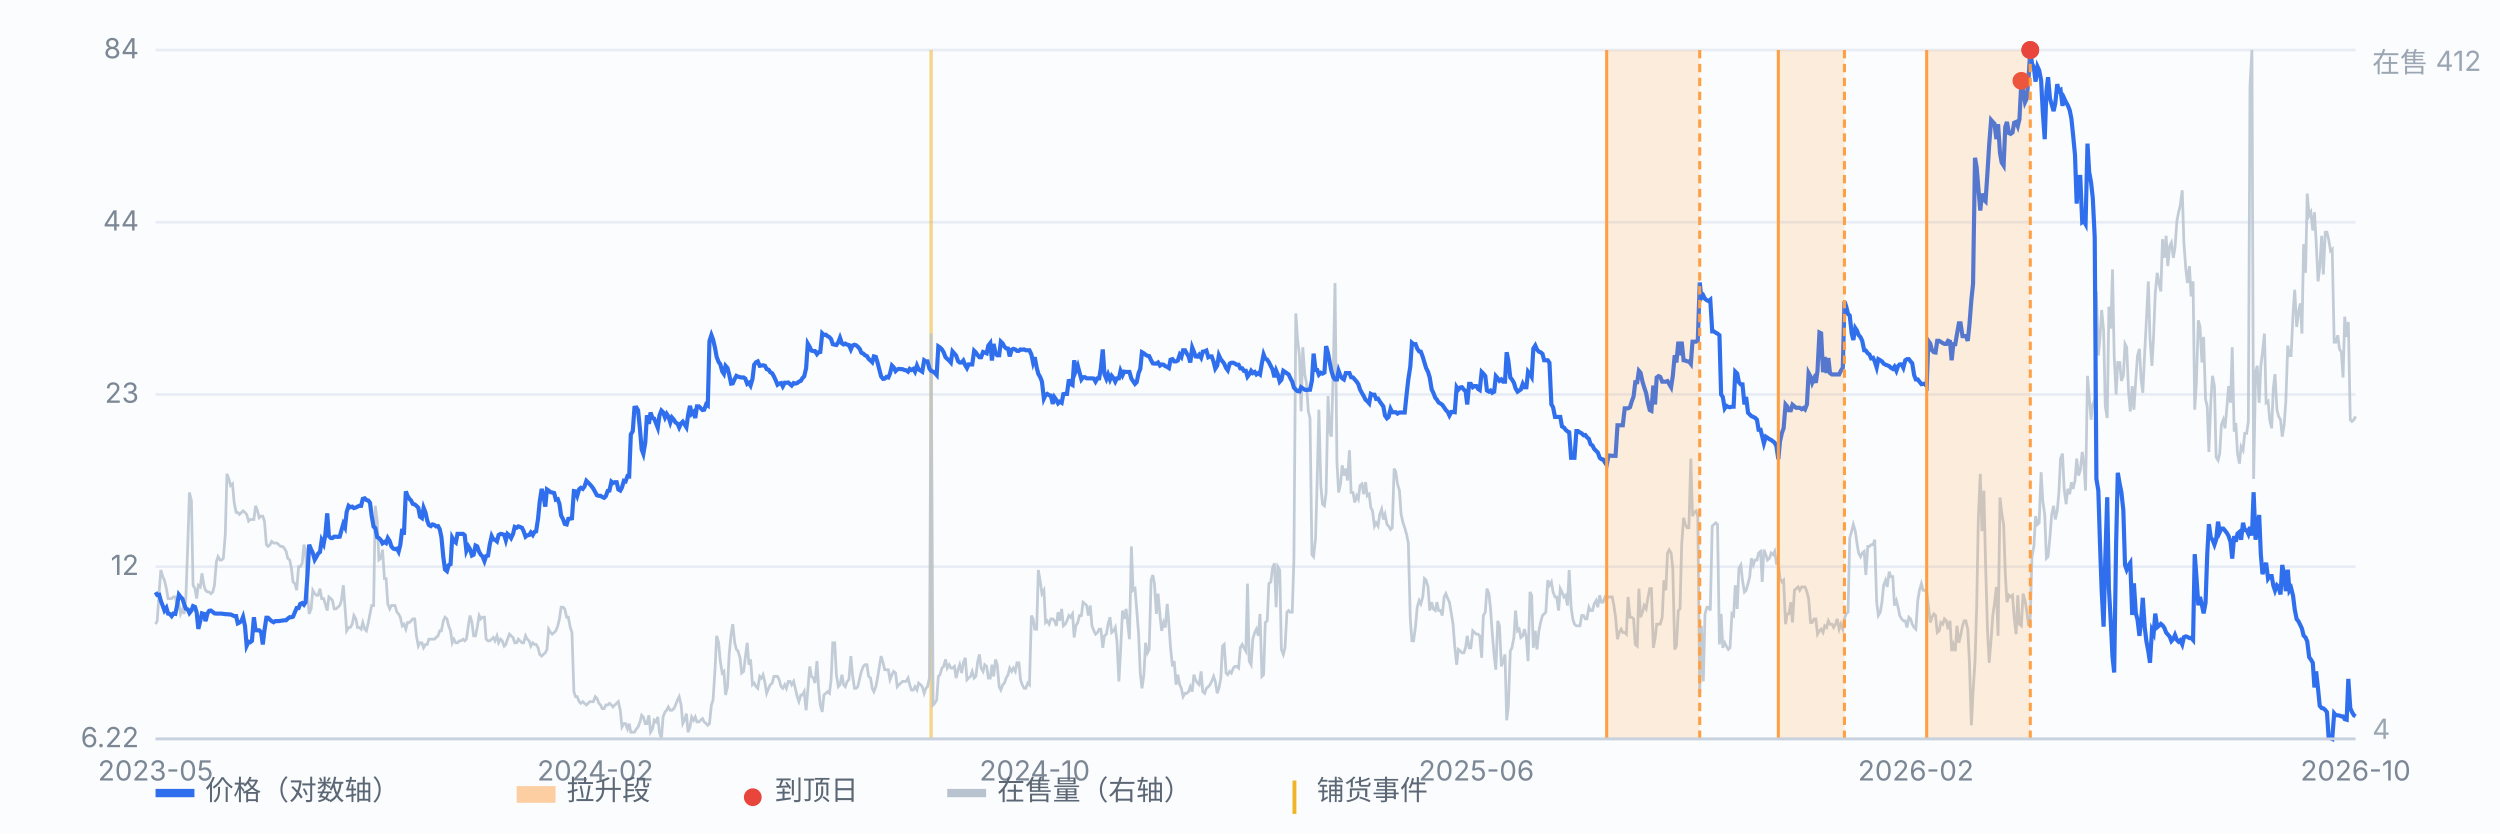
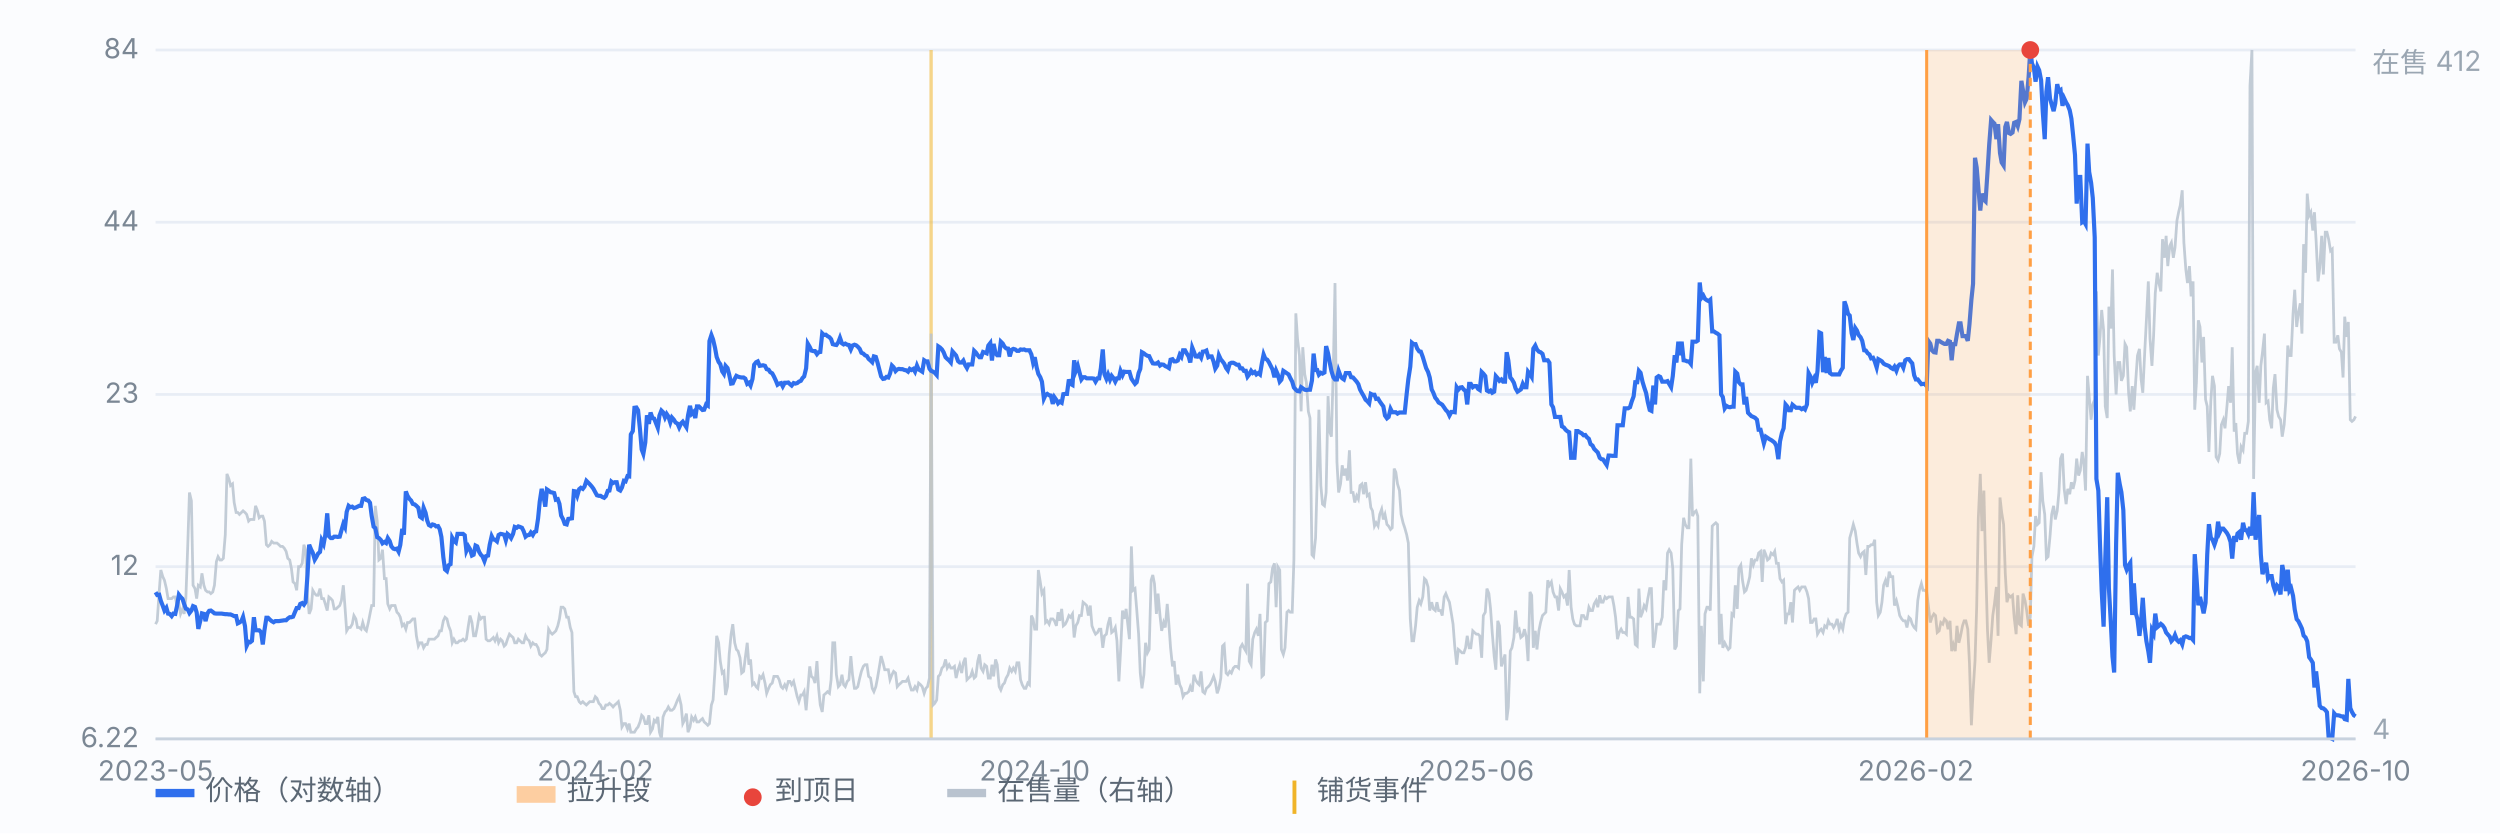
<svg xmlns="http://www.w3.org/2000/svg" viewBox="0 0 900 300" preserveAspectRatio="xMidYMid meet" style="width:100%;max-width:900px;height:auto;display:block" font-family="-apple-system,Segoe UI,Microsoft YaHei,sans-serif" font-size="10">
  <rect x="0" y="0" width="900" height="300" fill="#fbfcfe" />
  <line x1="56" y1="266.0" x2="848" y2="266.0" stroke="#e8edf5" stroke-width="1" />
  <text x="50" y="269.0" text-anchor="end" fill="#7b8794">6.22</text>
  <line x1="56" y1="204.0" x2="848" y2="204.0" stroke="#e8edf5" stroke-width="1" />
  <text x="50" y="207.0" text-anchor="end" fill="#7b8794">12</text>
  <line x1="56" y1="142.0" x2="848" y2="142.0" stroke="#e8edf5" stroke-width="1" />
  <text x="50" y="145.0" text-anchor="end" fill="#7b8794">23</text>
  <line x1="56" y1="80.0" x2="848" y2="80.0" stroke="#e8edf5" stroke-width="1" />
  <text x="50" y="83.0" text-anchor="end" fill="#7b8794">44</text>
  <line x1="56" y1="18.0" x2="848" y2="18.0" stroke="#e8edf5" stroke-width="1" />
  <text x="50" y="21.0" text-anchor="end" fill="#7b8794">84</text>
  <line x1="335.2" y1="18" x2="335.2" y2="266" stroke="#f0b429" stroke-width="1.2" opacity="0.55" />
  <path d="M56.0 224.7 L56.6 223.5 L57.3 213.1 L57.9 205.2 L58.6 207.6 L59.2 208.9 L59.9 211.9 L60.5 215.5 L61.1 215.5 L61.8 215.5 L62.4 214.9 L63.1 214.9 L63.7 218.0 L64.4 217.4 L65.0 221.0 L65.7 219.2 L66.3 221.0 L66.9 215.5 L67.6 196.1 L68.2 177.3 L68.9 180.3 L69.5 210.7 L70.2 211.9 L70.8 215.5 L71.4 210.7 L72.1 211.3 L72.7 206.4 L73.4 210.7 L74.0 212.5 L74.7 213.1 L75.3 213.1 L75.9 213.7 L76.6 213.1 L77.2 210.7 L77.9 202.2 L78.5 200.4 L79.2 201.6 L79.8 201.6 L80.4 201.0 L81.1 192.5 L81.7 170.6 L82.4 172.4 L83.0 174.8 L83.7 174.2 L84.3 180.9 L85.0 184.5 L85.6 184.5 L86.2 185.2 L86.9 184.5 L87.5 183.9 L88.2 184.5 L88.8 185.2 L89.5 187.6 L90.1 187.0 L90.7 187.0 L91.4 187.0 L92.0 182.1 L92.7 183.9 L93.3 186.4 L94.0 185.8 L94.6 185.8 L95.2 187.6 L95.9 196.1 L96.5 196.7 L97.2 196.1 L97.8 194.9 L98.5 195.5 L99.1 195.5 L99.7 195.5 L100.4 196.1 L101.0 196.7 L101.7 196.7 L102.3 197.3 L103.0 198.5 L103.6 201.0 L104.3 201.6 L104.9 204.6 L105.5 209.5 L106.2 210.1 L106.8 212.5 L107.5 204.0 L108.1 204.0 L108.8 202.8 L109.4 196.1 L110.0 197.9 L110.7 214.3 L111.3 221.0 L112.0 219.2 L112.6 212.5 L113.3 213.7 L113.9 214.3 L114.5 214.3 L115.2 211.9 L115.8 215.5 L116.5 215.5 L117.1 217.4 L117.8 219.8 L118.4 214.9 L119.1 215.5 L119.7 216.2 L120.3 219.2 L121.0 219.2 L121.6 218.6 L122.3 218.0 L122.9 216.2 L123.6 210.7 L124.2 218.6 L124.8 227.1 L125.5 225.9 L126.1 225.9 L126.8 224.7 L127.4 221.6 L128.1 222.8 L128.7 225.9 L129.3 225.9 L130.0 226.5 L130.6 224.1 L131.3 226.5 L131.9 227.1 L132.6 224.1 L133.2 221.0 L133.8 218.0 L134.5 218.0 L135.1 182.1 L135.8 187.6 L136.4 201.6 L137.1 201.0 L137.7 197.9 L138.4 208.3 L139.0 208.3 L139.6 217.4 L140.3 219.2 L140.9 218.0 L141.6 218.0 L142.2 218.0 L142.9 220.4 L143.5 221.0 L144.1 222.2 L144.8 225.3 L145.4 224.7 L146.1 226.5 L146.7 224.1 L147.4 224.1 L148.0 223.5 L148.6 222.8 L149.3 222.8 L149.9 228.9 L150.6 232.6 L151.2 231.4 L151.9 231.4 L152.5 233.2 L153.2 232.0 L153.8 232.0 L154.4 230.1 L155.1 230.1 L155.7 230.1 L156.4 230.1 L157.0 229.5 L157.7 228.9 L158.3 227.1 L158.9 227.1 L159.6 223.5 L160.2 222.2 L160.9 222.8 L161.5 225.3 L162.2 227.1 L162.8 231.4 L163.4 230.1 L164.1 231.4 L164.7 231.4 L165.4 230.7 L166.0 230.7 L166.7 230.1 L167.3 230.7 L167.9 230.1 L168.6 225.3 L169.2 221.6 L169.9 224.1 L170.5 228.9 L171.2 228.9 L171.8 225.9 L172.5 221.6 L173.1 222.8 L173.7 222.2 L174.4 222.2 L175.0 230.1 L175.7 230.7 L176.3 230.7 L177.0 230.1 L177.6 229.5 L178.2 230.7 L178.9 228.9 L179.5 231.4 L180.2 230.1 L180.8 230.7 L181.5 232.6 L182.1 232.0 L182.7 230.1 L183.4 228.3 L184.0 228.9 L184.7 229.5 L185.3 231.4 L186.0 231.4 L186.6 230.1 L187.2 230.7 L187.9 231.4 L188.5 231.4 L189.2 228.9 L189.8 230.1 L190.5 230.7 L191.1 232.6 L191.8 231.4 L192.4 232.0 L193.0 232.0 L193.7 233.2 L194.3 235.6 L195.0 236.2 L195.6 235.6 L196.3 235.0 L196.9 233.8 L197.5 226.5 L198.2 227.7 L198.8 228.3 L199.5 227.7 L200.1 227.1 L200.8 225.3 L201.4 222.8 L202.0 218.6 L202.7 218.6 L203.3 219.2 L204.0 222.2 L204.6 222.2 L205.3 225.9 L205.9 227.7 L206.6 249.0 L207.2 250.8 L207.8 250.8 L208.5 252.6 L209.1 253.2 L209.8 252.6 L210.4 253.2 L211.1 253.8 L211.7 253.2 L212.3 252.6 L213.0 252.6 L213.6 252.6 L214.3 250.8 L214.9 251.4 L215.6 253.2 L216.2 253.8 L216.8 255.1 L217.5 255.1 L218.1 253.8 L218.8 253.8 L219.4 253.2 L220.1 253.8 L220.7 254.5 L221.3 253.8 L222.0 253.2 L222.6 252.6 L223.3 255.7 L223.9 261.7 L224.6 260.5 L225.2 260.5 L225.9 262.4 L226.5 260.5 L227.1 263.6 L227.8 263.6 L228.4 263.6 L229.1 262.4 L229.7 261.7 L230.4 259.9 L231.0 257.5 L231.6 258.1 L232.3 260.5 L232.9 260.5 L233.6 257.5 L234.2 263.6 L234.9 262.4 L235.5 259.3 L236.1 259.9 L236.8 258.1 L237.4 263.6 L238.1 266.0 L238.7 258.1 L239.4 256.3 L240.0 255.7 L240.6 254.5 L241.3 255.7 L241.9 255.7 L242.6 255.1 L243.2 253.8 L243.9 252.0 L244.5 250.8 L245.2 253.8 L245.8 260.5 L246.4 259.3 L247.1 256.9 L247.7 263.6 L248.4 261.7 L249.0 258.1 L249.7 259.3 L250.3 258.1 L250.9 259.9 L251.6 259.9 L252.2 259.3 L252.9 258.7 L253.5 259.9 L254.2 260.5 L254.8 261.1 L255.4 260.5 L256.1 253.8 L256.7 252.0 L257.4 241.1 L258.0 228.9 L258.7 231.4 L259.3 238.0 L260.0 242.3 L260.6 241.7 L261.2 250.2 L261.9 247.2 L262.5 235.6 L263.2 228.3 L263.8 224.7 L264.5 231.4 L265.1 233.8 L265.7 234.4 L266.4 236.8 L267.0 242.3 L267.7 241.7 L268.3 236.8 L269.0 231.4 L269.6 239.3 L270.2 237.4 L270.9 246.5 L271.5 245.9 L272.2 247.2 L272.8 247.8 L273.5 243.5 L274.1 244.1 L274.7 242.9 L275.4 245.9 L276.0 249.6 L276.7 247.8 L277.3 246.5 L278.0 245.9 L278.6 243.5 L279.3 243.5 L279.9 243.5 L280.5 244.7 L281.2 247.2 L281.8 247.8 L282.5 246.5 L283.1 247.8 L283.8 245.3 L284.4 245.3 L285.0 246.5 L285.7 245.3 L286.3 247.8 L287.0 250.8 L287.6 252.6 L288.3 250.2 L288.9 250.2 L289.5 249.0 L290.2 255.7 L290.8 248.4 L291.5 239.9 L292.1 243.5 L292.8 244.1 L293.4 245.9 L294.1 238.0 L294.7 247.8 L295.3 253.8 L296.0 256.3 L296.6 250.2 L297.3 249.6 L297.9 249.0 L298.6 249.6 L299.2 244.7 L299.8 231.4 L300.5 231.4 L301.1 242.9 L301.8 247.2 L302.4 246.5 L303.1 242.9 L303.7 246.5 L304.3 247.2 L305.0 245.3 L305.6 244.7 L306.3 236.2 L306.9 242.9 L307.6 247.8 L308.2 247.8 L308.8 247.2 L309.5 244.1 L310.1 241.7 L310.8 239.9 L311.4 239.3 L312.1 239.3 L312.7 243.5 L313.4 244.1 L314.0 247.8 L314.6 249.0 L315.3 247.2 L315.9 244.1 L316.6 239.9 L317.2 236.2 L317.9 238.6 L318.5 241.1 L319.1 241.1 L319.8 241.1 L320.4 244.7 L321.1 242.9 L321.7 241.7 L322.4 242.3 L323.0 247.2 L323.6 246.5 L324.3 245.9 L324.9 245.3 L325.6 245.3 L326.2 245.3 L326.9 244.1 L327.5 246.5 L328.1 248.4 L328.8 248.4 L329.4 247.2 L330.1 248.4 L330.7 245.9 L331.4 246.5 L332.0 247.2 L332.7 249.6 L333.3 247.8 L333.9 247.2 L334.6 244.1 L335.2 120.1 L335.9 253.8 L336.5 253.2 L337.2 252.0 L337.8 243.5 L338.4 242.9 L339.1 240.5 L339.7 239.9 L340.4 237.4 L341.0 240.5 L341.7 239.3 L342.3 240.5 L342.9 240.5 L343.6 239.9 L344.2 244.1 L344.9 241.1 L345.5 239.3 L346.2 242.3 L346.8 238.6 L347.5 236.8 L348.1 244.7 L348.7 244.1 L349.4 243.5 L350.0 241.7 L350.7 244.1 L351.3 243.5 L352.0 238.0 L352.6 235.6 L353.2 240.5 L353.9 241.7 L354.5 239.3 L355.2 239.9 L355.8 244.1 L356.5 244.1 L357.1 239.3 L357.7 243.5 L358.4 237.4 L359.0 239.3 L359.7 247.2 L360.3 248.4 L361.0 246.5 L361.6 245.9 L362.2 244.1 L362.9 242.9 L363.5 240.5 L364.2 241.7 L364.8 240.5 L365.5 241.7 L366.1 238.6 L366.8 238.6 L367.4 244.7 L368.0 246.5 L368.7 247.8 L369.3 247.8 L370.0 245.9 L370.6 246.5 L371.3 221.6 L371.9 222.8 L372.5 226.5 L373.2 226.5 L373.8 205.2 L374.5 209.5 L375.1 213.7 L375.8 212.5 L376.4 224.1 L377.0 223.5 L377.7 224.7 L378.3 222.8 L379.0 222.8 L379.6 223.5 L380.3 225.3 L380.9 220.4 L381.5 223.5 L382.2 219.2 L382.8 225.3 L383.5 224.7 L384.1 223.5 L384.8 221.6 L385.4 222.2 L386.1 221.0 L386.7 229.5 L387.3 225.3 L388.0 224.1 L388.6 221.6 L389.3 221.6 L389.9 216.8 L390.6 217.4 L391.2 218.0 L391.8 221.6 L392.5 218.0 L393.1 225.3 L393.8 227.1 L394.4 228.3 L395.1 227.7 L395.7 226.5 L396.3 226.5 L397.0 233.2 L397.6 228.9 L398.3 228.3 L398.9 224.7 L399.6 222.2 L400.2 227.7 L400.9 227.1 L401.5 225.9 L402.1 230.7 L402.8 245.3 L403.4 234.4 L404.1 219.8 L404.7 222.8 L405.4 219.2 L406.0 224.7 L406.6 230.1 L407.3 196.7 L407.9 212.5 L408.6 211.9 L409.2 219.2 L409.9 228.3 L410.5 242.3 L411.1 247.8 L411.8 242.9 L412.4 231.4 L413.1 235.0 L413.7 233.8 L414.4 208.9 L415.0 207.0 L415.6 210.1 L416.3 221.0 L416.9 213.7 L417.6 221.6 L418.2 227.1 L418.9 224.1 L419.5 225.9 L420.2 217.4 L420.8 224.7 L421.4 233.2 L422.1 239.9 L422.7 238.0 L423.4 246.5 L424.0 242.9 L424.7 246.5 L425.3 247.8 L425.9 250.8 L426.6 249.6 L427.2 249.6 L427.9 249.0 L428.5 247.2 L429.2 249.0 L429.8 242.9 L430.4 244.7 L431.1 245.9 L431.7 246.5 L432.4 241.7 L433.0 249.0 L433.7 249.6 L434.3 247.8 L435.0 247.2 L435.6 246.5 L436.2 245.3 L436.9 243.5 L437.5 245.3 L438.2 249.6 L438.8 247.8 L439.5 244.1 L440.1 232.6 L440.7 232.0 L441.4 242.3 L442.0 242.9 L442.7 241.7 L443.3 242.3 L444.0 240.5 L444.6 239.9 L445.2 239.9 L445.9 240.5 L446.5 233.2 L447.2 232.0 L447.8 233.2 L448.5 234.4 L449.1 210.1 L449.7 238.0 L450.4 239.3 L451.0 230.1 L451.7 227.7 L452.3 226.5 L453.0 228.9 L453.6 221.0 L454.3 243.5 L454.9 242.9 L455.5 224.1 L456.2 223.5 L456.8 210.1 L457.5 209.5 L458.1 204.6 L458.8 202.8 L459.4 218.6 L460.0 204.0 L460.7 205.2 L461.3 233.8 L462.0 235.6 L462.6 233.2 L463.3 220.4 L463.9 219.8 L464.5 220.4 L465.2 220.4 L465.8 201.6 L466.5 112.8 L467.1 121.9 L467.8 128.0 L468.4 148.1 L469.0 125.0 L469.7 134.7 L470.3 137.7 L471.0 148.1 L471.6 150.5 L472.3 199.7 L472.9 200.4 L473.6 193.7 L474.2 172.4 L474.8 147.5 L475.5 174.8 L476.1 181.5 L476.8 182.1 L477.4 177.3 L478.1 142.6 L478.7 155.4 L479.3 157.2 L480.0 132.3 L480.6 101.9 L481.3 166.3 L481.9 177.3 L482.6 174.2 L483.2 167.5 L483.8 171.2 L484.5 168.7 L485.1 173.0 L485.8 162.1 L486.4 177.3 L487.1 177.3 L487.7 180.9 L488.4 178.5 L489.0 179.7 L489.6 174.8 L490.3 174.2 L490.9 177.9 L491.6 173.6 L492.2 178.5 L492.9 177.9 L493.5 182.7 L494.1 183.9 L494.8 189.4 L495.4 188.2 L496.1 189.4 L496.7 185.2 L497.4 183.3 L498.0 187.0 L498.6 185.2 L499.3 188.8 L499.9 189.4 L500.6 190.6 L501.2 190.0 L501.9 168.7 L502.5 170.0 L503.1 174.2 L503.8 176.6 L504.4 185.2 L505.1 188.2 L505.7 190.0 L506.4 192.5 L507.0 195.5 L507.7 222.8 L508.3 230.7 L508.9 230.7 L509.6 225.3 L510.2 218.6 L510.9 216.2 L511.5 217.4 L512.2 214.9 L512.8 208.3 L513.4 208.9 L514.1 211.3 L514.7 219.8 L515.4 216.8 L516.0 219.2 L516.7 219.8 L517.3 216.8 L517.9 219.8 L518.6 219.8 L519.2 221.6 L519.9 214.9 L520.5 213.7 L521.2 215.5 L521.8 216.8 L522.5 221.0 L523.1 224.7 L523.7 232.6 L524.4 239.3 L525.0 233.8 L525.7 234.4 L526.3 235.0 L527.0 235.0 L527.6 233.2 L528.2 228.9 L528.9 233.2 L529.5 233.2 L530.2 227.1 L530.8 227.7 L531.5 228.3 L532.1 228.3 L532.7 228.9 L533.4 236.8 L534.0 221.6 L534.7 220.4 L535.3 211.9 L536.0 213.7 L536.6 219.2 L537.2 227.7 L537.9 236.2 L538.5 241.1 L539.2 223.5 L539.8 225.3 L540.5 239.9 L541.1 238.0 L541.8 235.6 L542.4 259.3 L543.0 254.5 L543.7 234.4 L544.3 233.2 L545.0 229.5 L545.6 219.8 L546.3 227.1 L546.9 226.5 L547.5 229.5 L548.2 228.9 L548.8 226.5 L549.5 229.5 L550.1 238.0 L550.8 213.1 L551.4 214.3 L552.0 233.2 L552.7 227.1 L553.3 233.8 L554.0 227.1 L554.6 224.1 L555.3 221.6 L555.9 221.0 L556.5 220.4 L557.2 208.9 L557.8 210.7 L558.5 209.5 L559.1 213.1 L559.8 214.9 L560.4 214.9 L561.1 219.8 L561.7 211.9 L562.3 213.1 L563.0 214.9 L563.6 214.3 L564.3 218.0 L564.9 205.2 L565.6 218.6 L566.2 222.8 L566.8 224.7 L567.5 225.3 L568.1 225.3 L568.8 225.3 L569.4 221.6 L570.1 221.6 L570.7 222.8 L571.3 222.8 L572.0 218.6 L572.6 219.8 L573.3 219.8 L573.9 217.4 L574.6 216.2 L575.2 218.6 L575.9 214.3 L576.5 216.8 L577.1 216.8 L577.8 214.9 L578.4 215.5 L579.1 214.9 L579.7 214.9 L580.4 214.9 L581.0 218.0 L581.6 222.2 L582.3 230.1 L582.9 227.7 L583.6 226.5 L584.2 227.7 L584.9 227.7 L585.5 228.3 L586.1 214.9 L586.8 222.2 L587.4 222.2 L588.1 222.8 L588.7 232.0 L589.4 232.6 L590.0 211.9 L590.6 222.2 L591.3 220.4 L591.9 218.0 L592.6 219.2 L593.2 215.5 L593.9 211.9 L594.5 211.9 L595.2 233.2 L595.8 230.1 L596.4 224.7 L597.1 224.7 L597.7 224.7 L598.4 222.2 L599.0 208.9 L599.7 212.5 L600.3 199.1 L600.9 197.9 L601.6 199.1 L602.2 204.6 L602.9 233.8 L603.5 232.6 L604.2 219.8 L604.8 219.2 L605.4 196.1 L606.1 186.4 L606.7 188.8 L607.4 190.0 L608.0 190.0 L608.7 165.1 L609.3 185.8 L609.9 184.5 L610.6 183.9 L611.2 185.8 L611.9 249.6 L612.5 225.3 L613.2 245.3 L613.8 221.0 L614.5 218.6 L615.1 218.6 L615.7 219.8 L616.4 189.4 L617.0 188.8 L617.7 188.2 L618.3 188.8 L619.0 232.0 L619.6 221.0 L620.2 233.2 L620.9 231.4 L621.5 232.6 L622.2 233.8 L622.8 233.2 L623.5 221.0 L624.1 221.6 L624.7 210.7 L625.4 219.2 L626.0 204.6 L626.7 203.4 L627.3 208.9 L628.0 213.1 L628.6 212.5 L629.3 210.1 L629.9 207.6 L630.5 201.0 L631.2 203.4 L631.8 201.6 L632.5 201.6 L633.1 199.1 L633.8 198.5 L634.4 209.5 L635.0 197.9 L635.7 199.7 L636.3 201.6 L637.0 201.0 L637.6 199.1 L638.3 199.7 L638.9 198.5 L639.5 202.8 L640.2 202.8 L640.8 208.3 L641.5 209.5 L642.1 208.9 L642.8 224.7 L643.4 221.0 L644.0 221.0 L644.7 216.8 L645.3 224.1 L646.0 212.5 L646.6 211.9 L647.3 211.3 L647.9 212.5 L648.6 211.3 L649.2 211.3 L649.8 211.3 L650.5 213.1 L651.1 215.5 L651.8 224.1 L652.4 224.1 L653.1 222.8 L653.7 222.8 L654.3 228.3 L655.0 227.1 L655.6 226.5 L656.3 227.7 L656.9 225.3 L657.6 225.9 L658.2 223.5 L658.8 224.7 L659.5 224.7 L660.1 225.9 L660.8 224.7 L661.4 222.8 L662.1 226.5 L662.7 224.7 L663.4 226.5 L664.0 222.8 L664.6 221.0 L665.3 220.4 L665.9 193.7 L666.6 191.2 L667.2 188.8 L667.9 191.2 L668.5 195.5 L669.1 199.1 L669.8 200.4 L670.4 199.1 L671.1 198.5 L671.7 207.0 L672.4 196.7 L673.0 196.7 L673.6 196.1 L674.3 196.1 L674.9 194.3 L675.6 216.8 L676.2 221.6 L676.9 220.4 L677.5 216.8 L678.1 210.7 L678.8 208.9 L679.4 211.3 L680.1 205.8 L680.7 207.6 L681.4 207.6 L682.0 218.0 L682.7 216.2 L683.3 218.6 L683.9 221.6 L684.6 222.8 L685.2 223.5 L685.9 223.5 L686.5 225.9 L687.2 222.2 L687.8 222.8 L688.4 224.7 L689.1 225.9 L689.7 226.5 L690.4 216.2 L691.0 212.5 L691.7 210.1 L692.3 212.5 L692.9 212.5 L693.6 213.1 L694.2 218.0 L694.9 224.1 L695.5 222.2 L696.2 221.0 L696.8 221.6 L697.4 227.7 L698.1 227.1 L698.7 224.1 L699.4 224.7 L700.0 222.8 L700.7 223.5 L701.3 226.5 L702.0 223.5 L702.6 234.4 L703.2 232.0 L703.9 234.4 L704.5 225.3 L705.2 231.4 L705.8 228.9 L706.5 225.3 L707.1 223.5 L707.7 223.5 L708.4 226.5 L709.0 238.6 L709.7 261.1 L710.3 249.0 L711.0 238.0 L711.6 218.6 L712.2 186.4 L712.9 170.6 L713.5 191.2 L714.2 176.6 L714.8 202.8 L715.5 227.1 L716.1 238.6 L716.8 230.1 L717.4 221.6 L718.0 217.4 L718.7 211.3 L719.3 228.9 L720.0 179.1 L720.6 184.5 L721.3 188.8 L721.9 206.4 L722.5 216.8 L723.2 214.3 L723.8 214.9 L724.5 214.3 L725.1 222.2 L725.8 228.3 L726.4 214.3 L727.0 224.7 L727.7 225.3 L728.3 213.7 L729.0 216.2 L729.6 219.8 L730.3 225.3 L730.9 222.2 L731.5 200.4 L732.2 196.7 L732.8 185.8 L733.5 188.8 L734.1 188.2 L734.8 170.0 L735.4 180.3 L736.1 185.2 L736.7 201.0 L737.3 200.4 L738.0 193.1 L738.6 185.2 L739.3 182.1 L739.9 187.0 L740.6 183.9 L741.2 177.3 L741.8 165.1 L742.5 163.3 L743.1 176.0 L743.8 181.5 L744.4 176.0 L745.1 177.9 L745.7 173.6 L746.3 176.0 L747.0 173.0 L747.6 165.1 L748.3 171.2 L748.9 169.4 L749.6 162.7 L750.2 166.9 L750.8 176.6 L751.5 135.3 L752.1 142.6 L752.8 151.1 L753.4 145.6 L754.1 143.8 L754.7 104.9 L755.4 128.0 L756.0 121.3 L756.6 111.6 L757.3 118.9 L757.9 146.3 L758.6 150.5 L759.2 110.4 L759.9 118.3 L760.5 97.0 L761.1 128.0 L761.8 142.0 L762.4 130.5 L763.1 130.5 L763.7 137.1 L764.4 135.3 L765.0 123.8 L765.6 125.0 L766.3 141.4 L766.9 148.1 L767.6 139.0 L768.2 147.5 L768.9 136.5 L769.5 128.0 L770.2 125.6 L770.8 136.5 L771.4 141.4 L772.1 126.8 L772.7 115.3 L773.4 101.3 L774.0 121.9 L774.7 131.7 L775.3 120.7 L775.9 105.5 L776.6 98.2 L777.2 101.9 L777.9 104.9 L778.5 86.1 L779.2 92.8 L779.8 84.9 L780.4 95.8 L781.1 88.5 L781.7 87.3 L782.4 92.8 L783.0 89.1 L783.7 79.4 L784.3 76.4 L784.9 73.9 L785.6 68.5 L786.2 87.3 L786.9 97.0 L787.5 101.9 L788.2 95.8 L788.8 106.7 L789.5 101.3 L790.1 147.5 L790.7 137.7 L791.4 115.3 L792.0 117.7 L792.7 130.5 L793.3 121.3 L794.0 143.8 L794.6 146.3 L795.2 162.7 L795.9 144.4 L796.5 135.3 L797.2 139.0 L797.8 164.5 L798.5 165.7 L799.1 163.3 L799.7 152.9 L800.4 151.1 L801.0 154.2 L801.7 146.3 L802.3 139.0 L803.0 145.0 L803.6 125.0 L804.3 155.4 L804.9 152.3 L805.5 163.3 L806.2 166.9 L806.8 160.8 L807.5 162.1 L808.1 156.0 L808.8 156.0 L809.4 151.7 L810.0 30.8 L810.7 18.0 L811.3 172.4 L812.0 134.1 L812.6 131.7 L813.3 145.0 L813.9 131.7 L814.5 126.8 L815.2 120.1 L815.8 145.0 L816.5 144.4 L817.1 151.1 L817.8 154.2 L818.4 139.6 L819.0 134.7 L819.7 147.5 L820.3 149.9 L821.0 151.1 L821.6 157.2 L822.3 152.9 L822.9 144.4 L823.6 124.4 L824.2 128.0 L824.8 128.0 L825.5 112.8 L826.1 104.3 L826.8 117.7 L827.4 112.8 L828.1 109.2 L828.7 120.1 L829.3 87.9 L830.0 98.2 L830.6 69.7 L831.3 77.6 L831.9 76.4 L832.6 83.0 L833.2 76.4 L833.8 86.7 L834.5 101.3 L835.1 96.4 L835.8 84.9 L836.4 98.8 L837.1 83.6 L837.7 83.6 L838.3 86.1 L839.0 90.3 L839.6 89.7 L840.3 123.2 L840.9 123.2 L841.6 120.7 L842.2 125.6 L842.9 126.8 L843.5 135.9 L844.1 114.0 L844.8 121.3 L845.4 115.9 L846.1 151.1 L846.7 151.7 L847.4 151.1 L848.0 149.9" fill="none" stroke="#b9c3cf" stroke-width="1" opacity="0.85" />
  <text x="854" y="26" fill="#9aa6b2">在售 412</text>
  <text x="854" y="266" fill="#9aa6b2">4</text>
  <path d="M56.0 213.2 L56.6 214.2 L57.3 214.1 L57.9 216.3 L58.6 218.1 L59.2 219.8 L59.9 218.8 L60.5 220.9 L61.1 221.0 L61.8 221.8 L62.4 220.9 L63.1 221.0 L63.7 218.3 L64.4 214.1 L65.0 214.9 L65.7 215.6 L66.3 217.5 L66.9 219.1 L67.6 219.4 L68.2 220.7 L68.9 219.8 L69.5 218.2 L70.2 218.5 L70.8 220.5 L71.4 226.4 L72.1 223.5 L72.7 220.8 L73.4 221.0 L74.0 223.6 L74.7 220.8 L75.3 219.9 L75.9 219.8 L76.6 220.3 L77.2 220.8 L77.9 220.9 L78.5 220.9 L79.2 220.9 L79.8 220.9 L80.4 221.0 L81.1 221.1 L81.7 221.1 L82.4 221.2 L83.0 221.2 L83.7 221.5 L84.3 221.8 L85.0 221.8 L85.6 224.4 L86.2 224.1 L86.9 223.6 L87.5 222.1 L88.2 225.4 L88.8 232.5 L89.5 231.0 L90.1 231.2 L90.7 230.7 L91.4 222.2 L92.0 226.9 L92.7 226.9 L93.3 226.9 L94.0 227.6 L94.6 232.0 L95.2 226.9 L95.9 222.4 L96.5 222.4 L97.2 223.1 L97.8 223.6 L98.5 224.0 L99.1 223.6 L99.7 223.6 L100.4 223.6 L101.0 223.5 L101.7 223.4 L102.3 223.3 L103.0 223.3 L103.6 222.7 L104.3 222.2 L104.9 222.2 L105.5 222.0 L106.2 220.3 L106.8 218.9 L107.5 218.9 L108.1 217.4 L108.8 217.1 L109.4 217.7 L110.0 216.8 L110.7 207.0 L111.3 196.1 L112.0 197.8 L112.6 199.0 L113.3 201.5 L113.9 200.5 L114.5 199.3 L115.2 198.7 L115.8 194.5 L116.5 195.9 L117.1 192.6 L117.8 184.8 L118.4 193.0 L119.1 193.7 L119.7 193.7 L120.3 193.2 L121.0 193.2 L121.6 193.3 L122.3 193.2 L122.9 191.0 L123.6 188.6 L124.2 189.8 L124.8 184.3 L125.5 182.1 L126.1 182.6 L126.8 182.4 L127.4 182.9 L128.1 182.7 L128.7 182.4 L129.3 182.1 L130.0 182.1 L130.6 179.6 L131.3 179.4 L131.9 180.0 L132.6 180.2 L133.2 181.0 L133.8 185.7 L134.5 189.6 L135.1 190.1 L135.8 193.4 L136.4 193.7 L137.1 194.4 L137.7 195.6 L138.4 195.1 L139.0 195.5 L139.6 193.7 L140.3 194.8 L140.9 196.7 L141.6 197.5 L142.2 197.7 L142.9 197.5 L143.5 198.6 L144.1 196.2 L144.8 190.4 L145.4 192.5 L146.1 176.9 L146.7 178.5 L147.4 179.6 L148.0 180.2 L148.6 181.4 L149.3 181.6 L149.9 182.1 L150.6 182.8 L151.2 186.0 L151.9 186.5 L152.5 182.8 L153.2 184.6 L153.8 187.4 L154.4 189.0 L155.1 189.4 L155.7 188.8 L156.4 189.0 L157.0 189.5 L157.7 189.4 L158.3 190.5 L158.9 193.3 L159.6 200.6 L160.2 205.0 L160.9 205.6 L161.5 203.5 L162.2 203.1 L162.8 193.6 L163.4 194.7 L164.1 195.3 L164.7 192.2 L165.4 192.2 L166.0 192.2 L166.7 192.2 L167.3 192.7 L167.9 198.3 L168.6 196.7 L169.2 197.7 L169.9 200.0 L170.5 199.7 L171.2 196.4 L171.8 196.7 L172.5 198.7 L173.1 199.7 L173.7 200.3 L174.4 202.0 L175.0 200.2 L175.7 200.0 L176.3 196.1 L177.0 193.0 L177.6 194.2 L178.2 194.3 L178.9 194.9 L179.5 192.6 L180.2 192.2 L180.8 192.3 L181.5 192.5 L182.1 194.5 L182.7 192.2 L183.4 192.8 L184.0 193.7 L184.7 192.2 L185.3 189.7 L186.0 190.0 L186.6 189.5 L187.2 189.7 L187.9 190.0 L188.5 191.2 L189.2 193.2 L189.8 192.7 L190.5 192.6 L191.1 191.7 L191.8 192.6 L192.4 191.5 L193.0 191.3 L193.7 186.7 L194.3 180.6 L195.0 176.0 L195.6 178.3 L196.3 182.4 L196.9 176.2 L197.5 176.6 L198.2 177.2 L198.8 177.3 L199.5 177.5 L200.1 179.9 L200.8 179.7 L201.4 181.4 L202.0 185.6 L202.7 186.9 L203.3 188.6 L204.0 188.8 L204.6 186.8 L205.3 186.7 L205.9 186.6 L206.6 176.8 L207.2 176.9 L207.8 178.5 L208.5 176.1 L209.1 175.6 L209.8 176.0 L210.4 175.2 L211.1 173.1 L211.7 173.7 L212.3 174.3 L213.0 175.1 L213.6 175.9 L214.3 177.2 L214.9 178.3 L215.6 178.5 L216.2 178.5 L216.8 178.9 L217.5 179.2 L218.1 178.6 L218.8 176.7 L219.4 176.6 L220.1 173.4 L220.7 173.9 L221.3 173.6 L222.0 173.6 L222.6 176.2 L223.3 176.6 L223.9 175.5 L224.6 173.1 L225.2 173.3 L225.9 171.4 L226.5 171.5 L227.1 156.4 L227.8 155.2 L228.4 146.8 L229.1 146.7 L229.7 147.7 L230.4 154.6 L231.0 161.8 L231.6 163.4 L232.3 159.3 L232.9 149.5 L233.6 152.6 L234.2 148.5 L234.9 150.5 L235.5 150.7 L236.1 152.2 L236.8 154.0 L237.4 149.6 L238.1 147.8 L238.7 148.4 L239.4 150.3 L240.0 149.0 L240.6 149.9 L241.3 152.1 L241.9 150.3 L242.6 151.1 L243.2 152.1 L243.9 152.5 L244.5 153.9 L245.2 152.4 L245.8 151.8 L246.4 152.7 L247.1 153.8 L247.7 149.5 L248.4 146.1 L249.0 149.0 L249.7 148.3 L250.3 150.5 L250.9 146.3 L251.6 146.3 L252.2 146.9 L252.9 147.6 L253.5 147.5 L254.2 145.6 L254.8 146.0 L255.4 122.8 L256.1 120.6 L256.7 122.2 L257.4 125.2 L258.0 128.5 L258.7 130.3 L259.3 131.1 L260.0 133.7 L260.6 134.6 L261.2 131.7 L261.9 132.5 L262.5 134.8 L263.2 138.1 L263.8 138.0 L264.5 136.4 L265.1 135.3 L265.7 135.6 L266.4 135.8 L267.0 135.9 L267.7 135.9 L268.3 136.3 L269.0 138.2 L269.6 137.8 L270.2 138.8 L270.9 136.4 L271.5 131.3 L272.2 130.4 L272.8 130.1 L273.5 131.7 L274.1 131.6 L274.7 131.5 L275.4 131.7 L276.0 132.9 L276.7 133.1 L277.3 134.0 L278.0 134.4 L278.6 135.5 L279.3 137.0 L279.9 138.5 L280.5 138.1 L281.2 137.9 L281.8 139.1 L282.5 137.8 L283.1 137.8 L283.8 137.7 L284.4 138.3 L285.0 138.8 L285.7 137.9 L286.3 138.1 L287.0 137.9 L287.6 137.4 L288.3 137.1 L288.9 136.1 L289.5 135.5 L290.2 132.6 L290.8 123.7 L291.5 124.9 L292.1 126.2 L292.8 126.4 L293.4 126.4 L294.1 127.5 L294.7 126.8 L295.3 126.7 L296.0 120.0 L296.6 120.6 L297.3 120.5 L297.9 121.0 L298.6 121.4 L299.2 122.1 L299.8 123.9 L300.5 124.1 L301.1 124.2 L301.8 123.2 L302.4 121.6 L303.1 123.6 L303.7 124.0 L304.3 123.7 L305.0 124.1 L305.6 124.2 L306.3 125.8 L306.9 124.4 L307.6 124.1 L308.2 124.3 L308.8 124.8 L309.5 125.6 L310.1 127.0 L310.8 127.3 L311.4 127.9 L312.1 128.2 L312.7 129.2 L313.4 129.8 L314.0 130.4 L314.6 128.3 L315.3 128.5 L315.9 130.5 L316.6 133.2 L317.2 135.5 L317.9 136.4 L318.5 136.3 L319.1 135.7 L319.8 135.9 L320.4 134.5 L321.1 131.6 L321.7 132.2 L322.4 133.6 L323.0 133.0 L323.6 132.8 L324.3 132.9 L324.9 132.9 L325.6 133.2 L326.2 133.3 L326.9 133.8 L327.5 132.8 L328.1 133.2 L328.8 132.8 L329.4 133.8 L330.1 131.6 L330.7 133.0 L331.4 133.4 L332.0 133.8 L332.7 129.7 L333.3 130.1 L333.9 130.1 L334.6 132.7 L335.2 133.5 L335.9 133.8 L336.5 134.2 L337.2 135.0 L337.8 124.7 L338.4 125.1 L339.1 125.8 L339.7 126.8 L340.4 128.6 L341.0 129.2 L341.7 129.8 L342.3 130.5 L342.9 126.5 L343.6 127.3 L344.2 128.0 L344.9 130.0 L345.5 130.5 L346.2 130.5 L346.8 129.8 L347.5 131.5 L348.1 132.5 L348.7 131.2 L349.4 131.2 L350.0 131.2 L350.7 126.3 L351.3 126.9 L352.0 127.9 L352.6 128.6 L353.2 128.6 L353.9 126.7 L354.5 126.9 L355.2 127.2 L355.8 124.4 L356.5 123.5 L357.1 129.8 L357.7 123.8 L358.4 127.2 L359.0 127.9 L359.7 127.9 L360.3 123.0 L361.0 123.7 L361.6 124.8 L362.2 125.4 L362.9 125.5 L363.5 128.3 L364.2 125.9 L364.8 125.6 L365.5 125.8 L366.1 126.3 L366.8 126.3 L367.4 125.8 L368.0 125.9 L368.7 125.8 L369.3 126.1 L370.0 126.1 L370.6 126.1 L371.3 127.6 L371.9 130.5 L372.5 128.6 L373.2 132.3 L373.8 134.6 L374.5 135.8 L375.1 137.4 L375.8 143.5 L376.4 142.2 L377.0 141.8 L377.7 142.3 L378.3 142.4 L379.0 145.4 L379.6 143.0 L380.3 144.0 L380.9 145.2 L381.5 144.6 L382.2 145.0 L382.8 141.9 L383.5 141.8 L384.1 141.8 L384.8 136.6 L385.4 138.2 L386.1 138.6 L386.7 129.7 L387.3 133.5 L388.0 131.7 L388.6 134.0 L389.3 136.6 L389.9 135.8 L390.6 135.8 L391.2 136.2 L391.8 136.2 L392.5 136.2 L393.1 136.2 L393.8 136.3 L394.4 137.4 L395.1 136.2 L395.7 136.2 L396.3 132.6 L397.0 125.8 L397.6 134.7 L398.3 136.4 L398.9 134.8 L399.6 136.7 L400.2 135.3 L400.9 136.2 L401.5 137.4 L402.1 136.2 L402.8 136.2 L403.4 133.5 L404.1 135.1 L404.7 133.8 L405.4 133.9 L406.0 133.9 L406.6 133.9 L407.3 136.3 L407.9 137.2 L408.6 138.2 L409.2 137.6 L409.9 134.3 L410.5 132.8 L411.1 126.8 L411.8 127.2 L412.4 127.7 L413.1 128.1 L413.7 128.2 L414.4 129.7 L415.0 130.8 L415.6 130.9 L416.3 130.9 L416.9 130.5 L417.6 131.6 L418.2 131.2 L418.9 131.3 L419.5 131.8 L420.2 132.1 L420.8 132.5 L421.4 129.5 L422.1 129.3 L422.7 130.1 L423.4 130.1 L424.0 129.8 L424.7 127.7 L425.3 128.5 L425.9 126.1 L426.6 126.1 L427.2 127.2 L427.9 128.3 L428.5 130.5 L429.2 125.1 L429.8 126.6 L430.4 128.3 L431.1 128.4 L431.7 127.7 L432.4 128.8 L433.0 126.6 L433.7 126.5 L434.3 126.2 L435.0 128.6 L435.6 128.3 L436.2 128.3 L436.9 130.2 L437.5 132.7 L438.2 131.6 L438.8 127.9 L439.5 129.4 L440.1 130.1 L440.7 130.9 L441.4 132.5 L442.0 133.3 L442.7 130.9 L443.3 130.6 L444.0 130.6 L444.6 130.9 L445.2 131.3 L445.9 131.3 L446.5 132.6 L447.2 132.6 L447.8 133.5 L448.5 133.5 L449.1 135.6 L449.7 134.8 L450.4 133.5 L451.0 134.3 L451.7 133.9 L452.3 134.8 L453.0 134.3 L453.6 134.8 L454.3 130.6 L454.9 127.6 L455.5 129.1 L456.2 129.5 L456.8 130.4 L457.5 131.8 L458.1 133.0 L458.8 135.8 L459.4 133.4 L460.0 134.8 L460.7 137.4 L461.3 136.7 L462.0 133.5 L462.6 133.9 L463.3 134.4 L463.9 134.8 L464.5 136.1 L465.2 137.4 L465.8 139.5 L466.5 140.3 L467.1 140.8 L467.8 140.9 L468.4 139.4 L469.0 139.8 L469.7 140.3 L470.3 140.4 L471.0 140.3 L471.6 140.3 L472.3 137.0 L472.9 127.3 L473.6 133.2 L474.2 133.2 L474.8 134.9 L475.5 134.2 L476.1 134.5 L476.8 134.1 L477.4 124.6 L478.1 127.2 L478.7 130.5 L479.3 133.5 L480.0 135.8 L480.6 136.6 L481.3 136.6 L481.9 133.5 L482.6 135.4 L483.2 136.2 L483.8 136.6 L484.5 134.3 L485.1 134.3 L485.8 134.3 L486.4 135.8 L487.1 135.9 L487.7 136.6 L488.4 137.4 L489.0 138.3 L489.6 140.2 L490.3 141.5 L490.9 142.5 L491.6 143.9 L492.2 144.4 L492.9 145.2 L493.5 141.8 L494.1 142.1 L494.8 142.1 L495.4 143.6 L496.1 143.5 L496.7 144.5 L497.4 145.5 L498.0 146.3 L498.6 149.6 L499.3 150.6 L499.9 150.1 L500.6 147.2 L501.2 148.4 L501.9 148.4 L502.5 148.4 L503.1 148.9 L503.8 148.5 L504.4 148.5 L505.1 148.5 L505.7 148.5 L506.4 141.8 L507.0 136.5 L507.7 132.0 L508.3 123.4 L508.9 123.9 L509.6 123.9 L510.2 125.5 L510.9 126.5 L511.5 126.6 L512.2 128.5 L512.8 130.5 L513.4 132.5 L514.1 133.9 L514.7 135.9 L515.4 140.2 L516.0 141.4 L516.7 143.2 L517.3 143.9 L517.9 144.9 L518.6 145.3 L519.2 145.7 L519.9 146.7 L520.5 147.6 L521.2 148.3 L521.8 149.6 L522.5 148.3 L523.1 148.3 L523.7 148.4 L524.4 139.4 L525.0 140.3 L525.7 139.5 L526.3 139.4 L527.0 140.3 L527.6 140.7 L528.2 145.6 L528.9 138.2 L529.5 138.2 L530.2 139.4 L530.8 139.0 L531.5 139.0 L532.1 140.0 L532.7 140.4 L533.4 133.9 L534.0 134.5 L534.7 135.4 L535.3 140.6 L536.0 141.0 L536.6 140.6 L537.2 141.4 L537.9 141.0 L538.5 135.4 L539.2 136.2 L539.8 137.1 L540.5 136.6 L541.1 137.4 L541.8 137.4 L542.4 126.8 L543.0 129.8 L543.7 135.9 L544.3 136.6 L545.0 137.8 L545.6 139.8 L546.3 141.0 L546.9 140.6 L547.5 140.2 L548.2 138.2 L548.8 139.4 L549.5 139.4 L550.1 133.8 L550.8 134.7 L551.4 135.7 L552.0 125.5 L552.7 124.4 L553.3 125.8 L554.0 126.6 L554.6 126.8 L555.3 127.4 L555.9 129.7 L556.5 129.7 L557.2 129.7 L557.8 130.6 L558.5 145.6 L559.1 146.6 L559.8 150.1 L560.4 150.1 L561.1 150.1 L561.7 150.1 L562.3 153.5 L563.0 153.9 L563.6 154.7 L564.3 155.3 L564.9 155.6 L565.6 164.8 L566.2 164.8 L566.8 164.8 L567.5 155.2 L568.1 155.2 L568.8 155.7 L569.4 156.0 L570.1 156.7 L570.7 156.6 L571.3 157.4 L572.0 158.0 L572.6 159.9 L573.3 160.4 L573.9 161.6 L574.6 162.3 L575.2 162.9 L575.9 164.8 L576.5 165.3 L577.1 165.4 L577.8 166.5 L578.4 167.4 L579.1 164.0 L579.7 164.0 L580.4 164.1 L581.0 164.1 L581.6 164.1 L582.3 153.1 L582.9 153.1 L583.6 153.1 L584.2 153.1 L584.9 147.0 L585.5 147.0 L586.1 147.0 L586.8 146.6 L587.4 144.6 L588.1 142.7 L588.7 137.6 L589.4 137.6 L590.0 133.5 L590.6 134.2 L591.3 137.4 L591.9 139.4 L592.6 141.5 L593.2 144.7 L593.9 147.6 L594.5 147.9 L595.2 138.8 L595.8 145.6 L596.4 135.9 L597.1 135.4 L597.7 135.7 L598.4 137.4 L599.0 137.4 L599.7 137.4 L600.3 137.2 L600.9 138.2 L601.6 139.4 L602.2 135.4 L602.9 127.9 L603.5 130.5 L604.2 123.0 L604.8 127.9 L605.4 123.0 L606.1 129.7 L606.7 129.8 L607.4 130.1 L608.0 130.1 L608.7 131.0 L609.3 123.0 L609.9 123.0 L610.6 123.0 L611.2 122.6 L611.9 101.7 L612.5 107.3 L613.2 106.4 L613.8 107.6 L614.5 108.1 L615.1 108.4 L615.7 107.9 L616.4 119.3 L617.0 119.3 L617.7 119.8 L618.3 120.1 L619.0 120.7 L619.6 142.0 L620.2 142.9 L620.9 147.0 L621.5 146.1 L622.2 146.5 L622.8 146.6 L623.5 146.4 L624.1 146.4 L624.7 133.8 L625.4 134.5 L626.0 137.6 L626.7 138.4 L627.3 138.4 L628.0 145.6 L628.6 142.9 L629.3 148.6 L629.9 149.2 L630.5 149.8 L631.2 150.1 L631.8 150.4 L632.5 151.1 L633.1 154.7 L633.8 154.7 L634.4 157.1 L635.0 159.6 L635.7 157.2 L636.3 157.6 L637.0 158.1 L637.6 158.4 L638.3 158.9 L638.9 159.4 L639.5 160.6 L640.2 165.3 L640.8 158.9 L641.5 155.8 L642.1 154.2 L642.8 145.6 L643.4 146.3 L644.0 147.7 L644.7 147.7 L645.3 145.7 L646.0 146.3 L646.6 146.8 L647.3 146.8 L647.9 146.8 L648.6 147.3 L649.2 146.9 L649.8 147.4 L650.5 145.6 L651.1 134.3 L651.8 135.6 L652.4 137.8 L653.1 136.2 L653.7 137.8 L654.3 133.5 L655.0 119.7 L655.6 120.0 L656.3 134.0 L656.9 128.5 L657.6 134.3 L658.2 128.9 L658.8 134.3 L659.5 134.8 L660.1 134.8 L660.8 134.8 L661.4 134.8 L662.1 134.8 L662.7 133.5 L663.4 132.4 L664.0 108.5 L664.6 110.2 L665.3 113.0 L665.9 113.6 L666.6 120.0 L667.2 122.4 L667.9 118.1 L668.5 119.0 L669.1 120.6 L669.8 121.4 L670.4 122.7 L671.1 126.1 L671.7 126.2 L672.4 127.2 L673.0 127.6 L673.6 129.0 L674.3 128.8 L674.9 130.1 L675.6 132.3 L676.2 129.3 L676.9 129.7 L677.5 130.1 L678.1 130.9 L678.8 131.3 L679.4 131.5 L680.1 131.8 L680.7 132.4 L681.4 132.8 L682.0 132.0 L682.7 133.5 L683.3 131.8 L683.9 131.2 L684.6 131.2 L685.2 132.4 L685.9 129.7 L686.5 129.3 L687.2 129.3 L687.8 130.1 L688.4 130.8 L689.1 135.1 L689.7 136.6 L690.4 136.6 L691.0 137.4 L691.7 138.3 L692.3 138.2 L692.9 138.2 L693.6 139.0 L694.2 122.7 L694.9 123.7 L695.5 126.1 L696.2 126.8 L696.8 126.9 L697.4 122.7 L698.1 122.7 L698.7 123.1 L699.4 123.5 L700.0 123.8 L700.7 123.8 L701.3 122.7 L702.0 123.0 L702.6 129.7 L703.2 123.9 L703.9 123.9 L704.5 120.3 L705.2 116.4 L705.8 116.4 L706.5 121.0 L707.1 121.0 L707.7 121.0 L708.4 122.7 L709.0 116.8 L709.7 107.9 L710.3 102.2 L711.0 56.8 L711.6 60.3 L712.2 67.6 L712.9 75.8 L713.5 69.7 L714.2 71.9 L714.8 72.5 L715.5 61.9 L716.1 52.2 L716.8 43.2 L717.4 43.9 L718.0 44.5 L718.7 50.1 L719.3 44.7 L720.0 55.1 L720.6 58.5 L721.3 59.6 L721.9 45.7 L722.5 43.9 L723.2 47.9 L723.8 48.2 L724.5 47.7 L725.1 44.2 L725.8 43.9 L726.4 45.4 L727.0 42.9 L727.7 29.1 L728.3 32.7 L729.0 36.8 L729.6 35.5 L730.3 27.7 L730.9 18.0 L731.5 22.8 L732.2 24.4 L732.8 29.4 L733.5 24.0 L734.1 25.3 L734.8 28.9 L735.4 40.3 L736.1 50.1 L736.7 33.0 L737.3 27.8 L738.0 35.5 L738.6 37.6 L739.3 40.0 L739.9 37.2 L740.6 30.3 L741.2 32.8 L741.8 32.4 L742.5 38.1 L743.1 35.4 L743.8 36.9 L744.4 37.9 L745.1 39.7 L745.7 42.7 L746.3 48.5 L747.0 55.8 L747.6 73.3 L748.3 63.7 L748.9 63.7 L749.6 80.0 L750.2 79.6 L750.8 80.7 L751.5 51.7 L752.1 61.9 L752.8 65.8 L753.4 71.3 L754.1 85.5 L754.7 172.4 L755.4 176.6 L756.0 195.8 L756.6 212.6 L757.3 225.6 L757.9 201.1 L758.6 179.0 L759.2 211.7 L759.9 224.2 L760.5 236.4 L761.1 242.1 L761.8 195.8 L762.4 170.2 L763.1 174.3 L763.7 177.2 L764.4 183.7 L765.0 203.4 L765.6 205.1 L766.3 203.5 L766.9 202.6 L767.6 221.4 L768.2 210.0 L768.9 220.8 L769.5 223.0 L770.2 228.9 L770.8 223.6 L771.4 215.2 L772.1 225.8 L772.7 230.8 L773.4 234.5 L774.0 238.6 L774.7 226.9 L775.3 228.1 L775.9 220.9 L776.6 225.8 L777.2 225.3 L777.9 224.6 L778.5 225.1 L779.2 226.1 L779.8 227.7 L780.4 228.4 L781.1 229.2 L781.7 230.8 L782.4 230.0 L783.0 228.6 L783.7 230.4 L784.3 231.0 L784.9 230.5 L785.6 232.0 L786.2 229.4 L786.9 229.1 L787.5 229.3 L788.2 229.7 L788.8 229.6 L789.5 230.4 L790.1 199.5 L790.7 207.4 L791.4 217.9 L792.0 214.9 L792.7 217.9 L793.3 220.8 L794.0 217.0 L794.6 199.6 L795.2 188.7 L795.9 193.6 L796.5 194.3 L797.2 196.1 L797.8 194.3 L798.5 187.8 L799.1 191.6 L799.7 190.3 L800.4 190.3 L801.0 191.0 L801.7 191.9 L802.3 193.0 L803.0 195.1 L803.6 201.1 L804.3 193.0 L804.9 195.0 L805.5 192.1 L806.2 191.5 L806.8 194.3 L807.5 188.2 L808.1 190.8 L808.8 190.9 L809.4 192.2 L810.0 189.7 L810.7 192.8 L811.3 177.2 L812.0 194.3 L812.6 190.2 L813.3 185.4 L813.9 199.6 L814.5 206.7 L815.2 204.4 L815.8 202.6 L816.5 208.3 L817.1 207.4 L817.8 207.4 L818.4 210.8 L819.0 212.6 L819.7 210.7 L820.3 211.3 L821.0 214.0 L821.6 203.4 L822.3 206.8 L822.9 212.8 L823.6 205.1 L824.2 212.6 L824.8 211.7 L825.5 214.5 L826.1 219.4 L826.8 222.9 L827.4 223.6 L828.1 225.0 L828.7 226.3 L829.3 228.8 L830.0 229.5 L830.6 230.9 L831.3 236.6 L831.9 237.4 L832.6 238.6 L833.2 247.5 L833.8 241.7 L834.5 248.0 L835.1 254.1 L835.8 254.9 L836.4 255.0 L837.1 255.6 L837.7 256.4 L838.3 265.4 L839.0 265.7 L839.6 266.0 L840.3 256.8 L840.9 257.5 L841.6 257.5 L842.2 257.6 L842.9 257.9 L843.5 257.9 L844.1 258.9 L844.8 259.1 L845.4 244.4 L846.1 254.9 L846.7 256.3 L847.4 257.5 L848.0 257.9" fill="none" stroke="#2f6fed" stroke-width="1.5" />
-   <rect x="578.4" y="18" width="33.5" height="248" fill="#ff9f43" opacity="0.18" />
-   <line x1="578.4" y1="18" x2="578.4" y2="266" stroke="#ff9f43" stroke-width="1.1" />
-   <line x1="611.9" y1="18" x2="611.9" y2="266" stroke="#ff9f43" stroke-width="1.1" stroke-dasharray="3 2" />
-   <circle cx="727.7" cy="29.1" r="3.2" fill="#e8453c" />
-   <rect x="640.2" y="18" width="23.8" height="248" fill="#ff9f43" opacity="0.18" />
-   <line x1="640.2" y1="18" x2="640.2" y2="266" stroke="#ff9f43" stroke-width="1.1" />
-   <line x1="664.0" y1="18" x2="664.0" y2="266" stroke="#ff9f43" stroke-width="1.1" stroke-dasharray="3 2" />
-   <circle cx="730.9" cy="18.0" r="3.2" fill="#e8453c" />
  <rect x="693.6" y="18" width="37.3" height="248" fill="#ff9f43" opacity="0.18" />
  <line x1="693.6" y1="18" x2="693.6" y2="266" stroke="#ff9f43" stroke-width="1.1" />
  <line x1="730.9" y1="18" x2="730.9" y2="266" stroke="#ff9f43" stroke-width="1.1" stroke-dasharray="3 2" />
  <circle cx="730.9" cy="18.0" r="3.2" fill="#e8453c" />
  <line x1="56" y1="266" x2="848" y2="266" stroke="#c8d2de" stroke-width="1" />
  <text x="56.0" y="281" text-anchor="middle" fill="#7b8794">2023-05</text>
  <text x="214.3" y="281" text-anchor="middle" fill="#7b8794">2024-02</text>
  <text x="372.5" y="281" text-anchor="middle" fill="#7b8794">2024-10</text>
  <text x="531.5" y="281" text-anchor="middle" fill="#7b8794">2025-06</text>
  <text x="689.7" y="281" text-anchor="middle" fill="#7b8794">2026-02</text>
  <text x="848.0" y="281" text-anchor="middle" fill="#7b8794">2026-10</text>
  <g transform="translate(56,292)">
    <rect x="0" y="-8" width="14" height="3" fill="#2f6fed" />
    <text x="18" y="-4" fill="#5b6774">价格（对数轴）</text>
    <rect x="130" y="-9" width="14" height="6" fill="#ff9f43" opacity="0.5" />
    <text x="148" y="-4" fill="#5b6774">拉升段</text>
    <circle cx="215" cy="-5" r="3.2" fill="#e8453c" />
    <text x="223" y="-4" fill="#5b6774">到顶日</text>
    <rect x="285" y="-8" width="14" height="3" fill="#b9c3cf" />
    <text x="303" y="-4" fill="#5b6774">在售量（右轴）</text>
    <line x1="410" y1="-11" x2="410" y2="1" stroke="#f0b429" stroke-width="1.4" />
    <text x="418" y="-4" fill="#5b6774">铺货事件</text>
  </g>
</svg>
